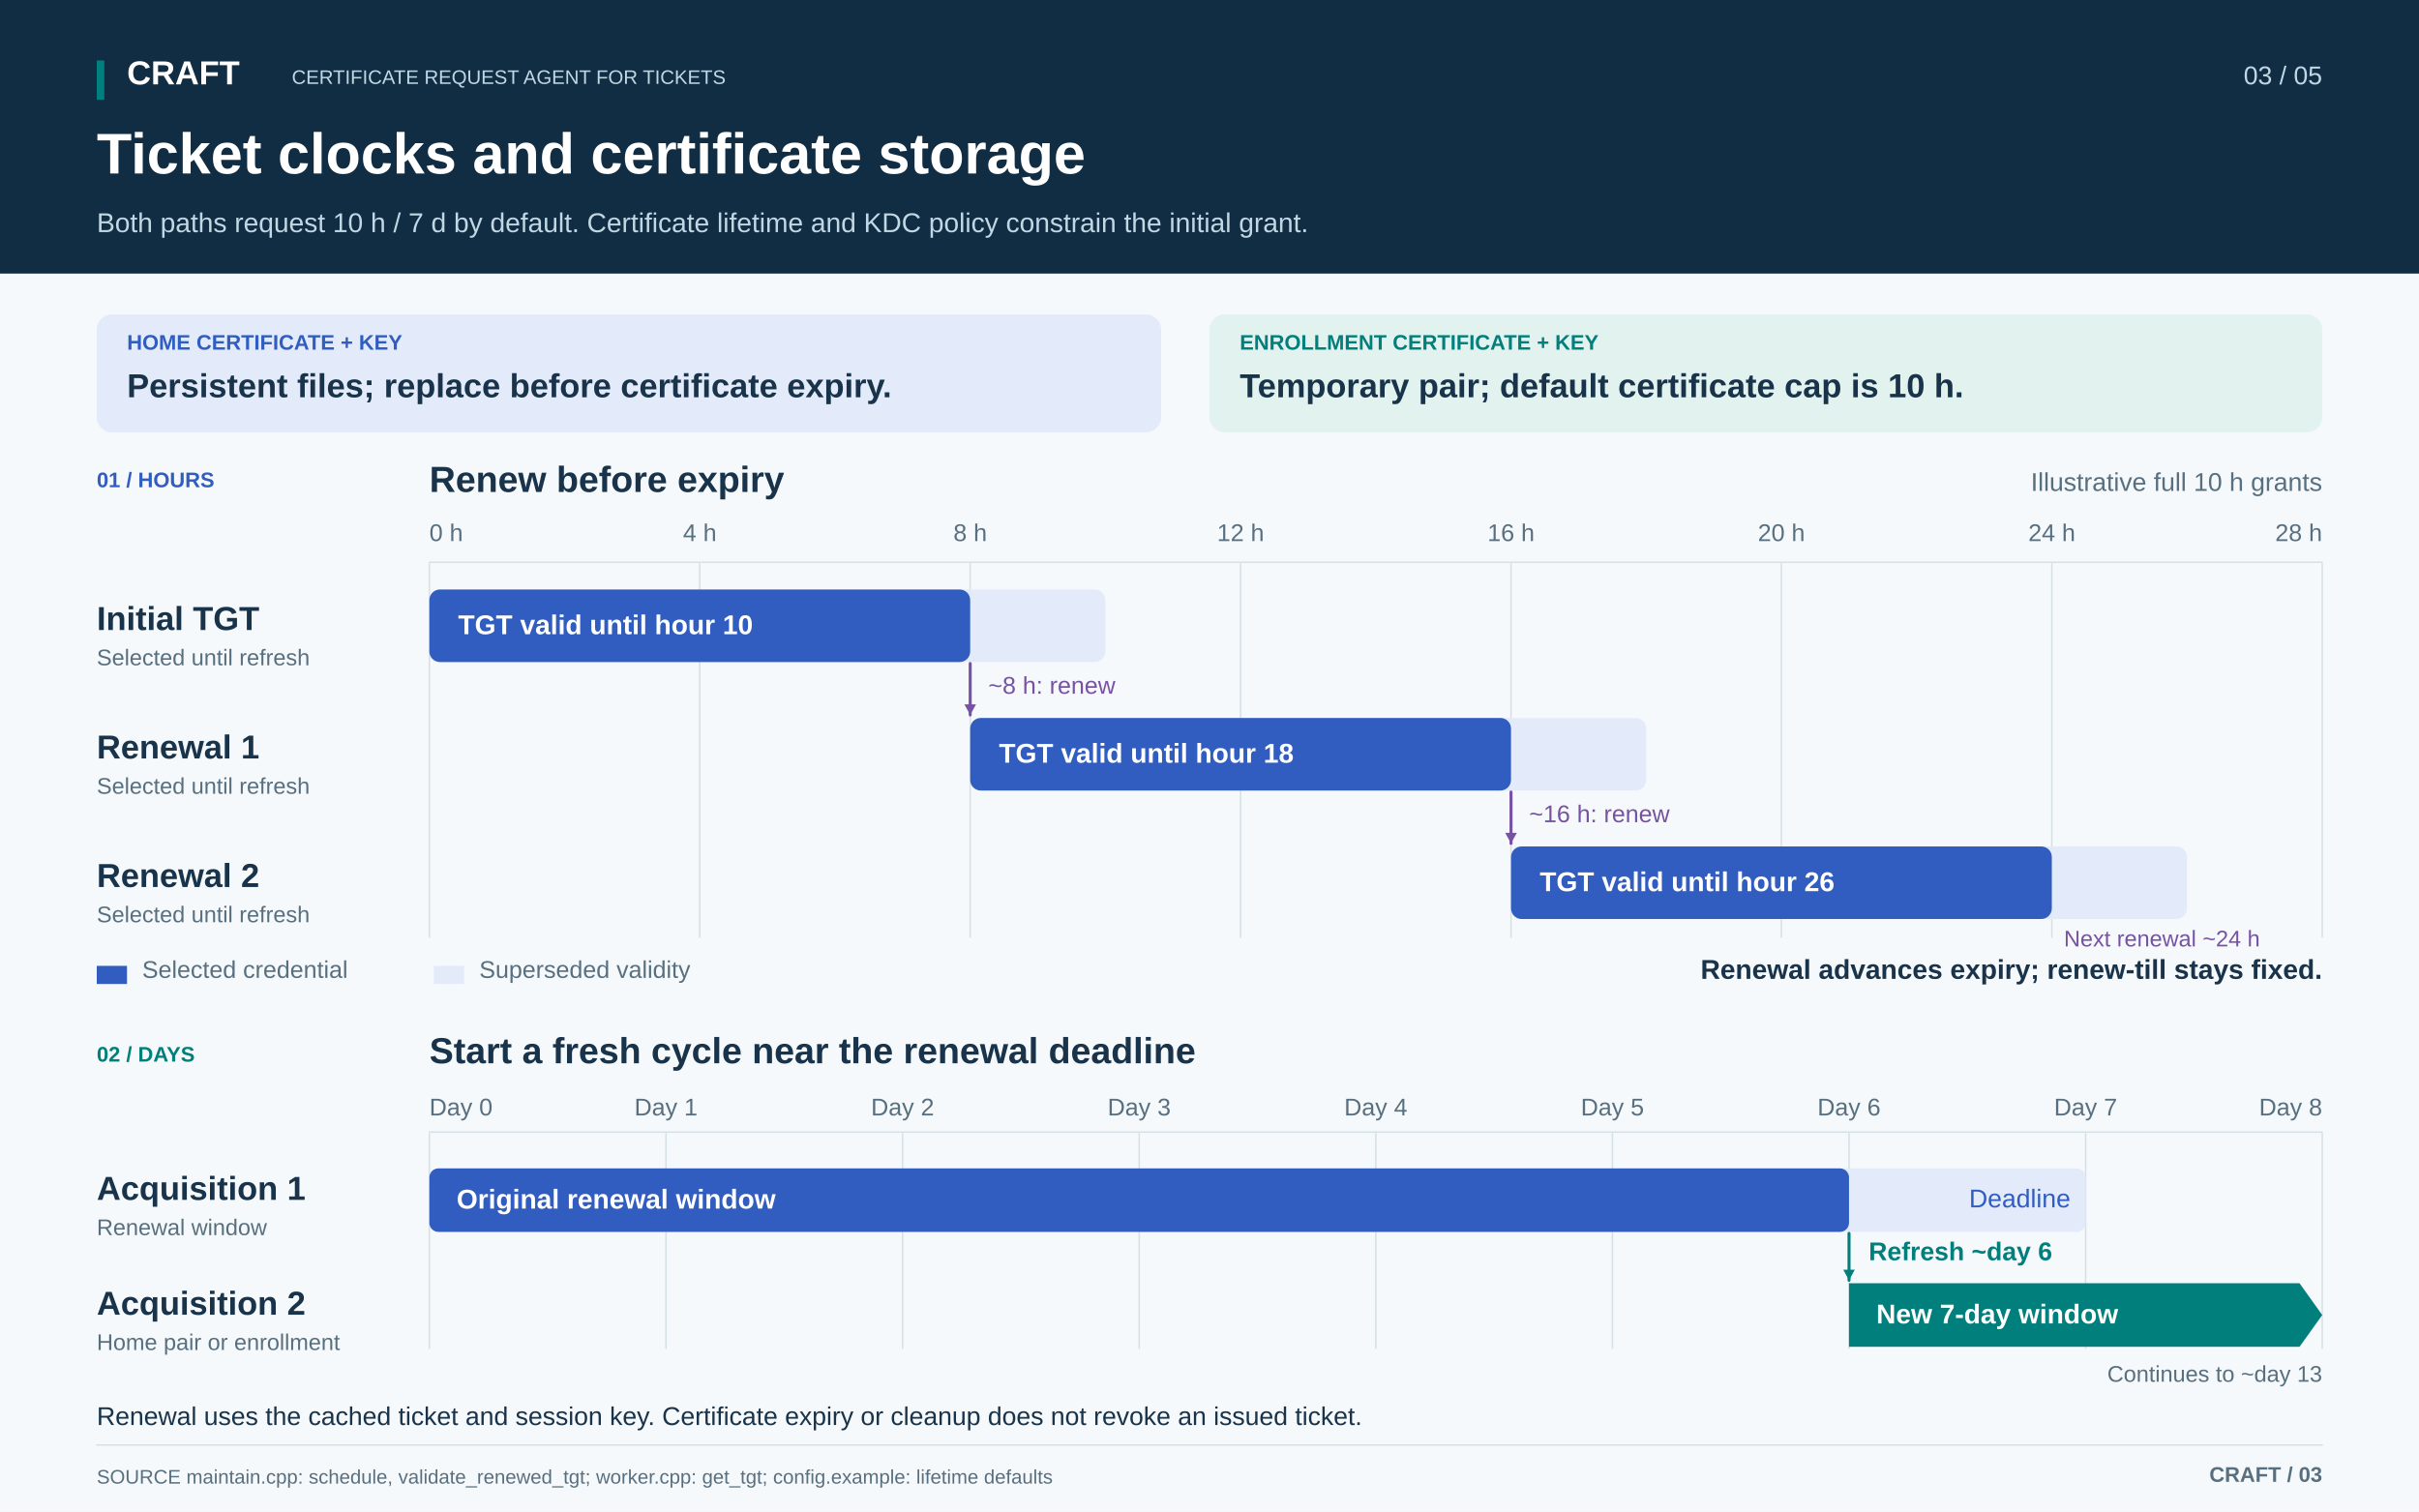
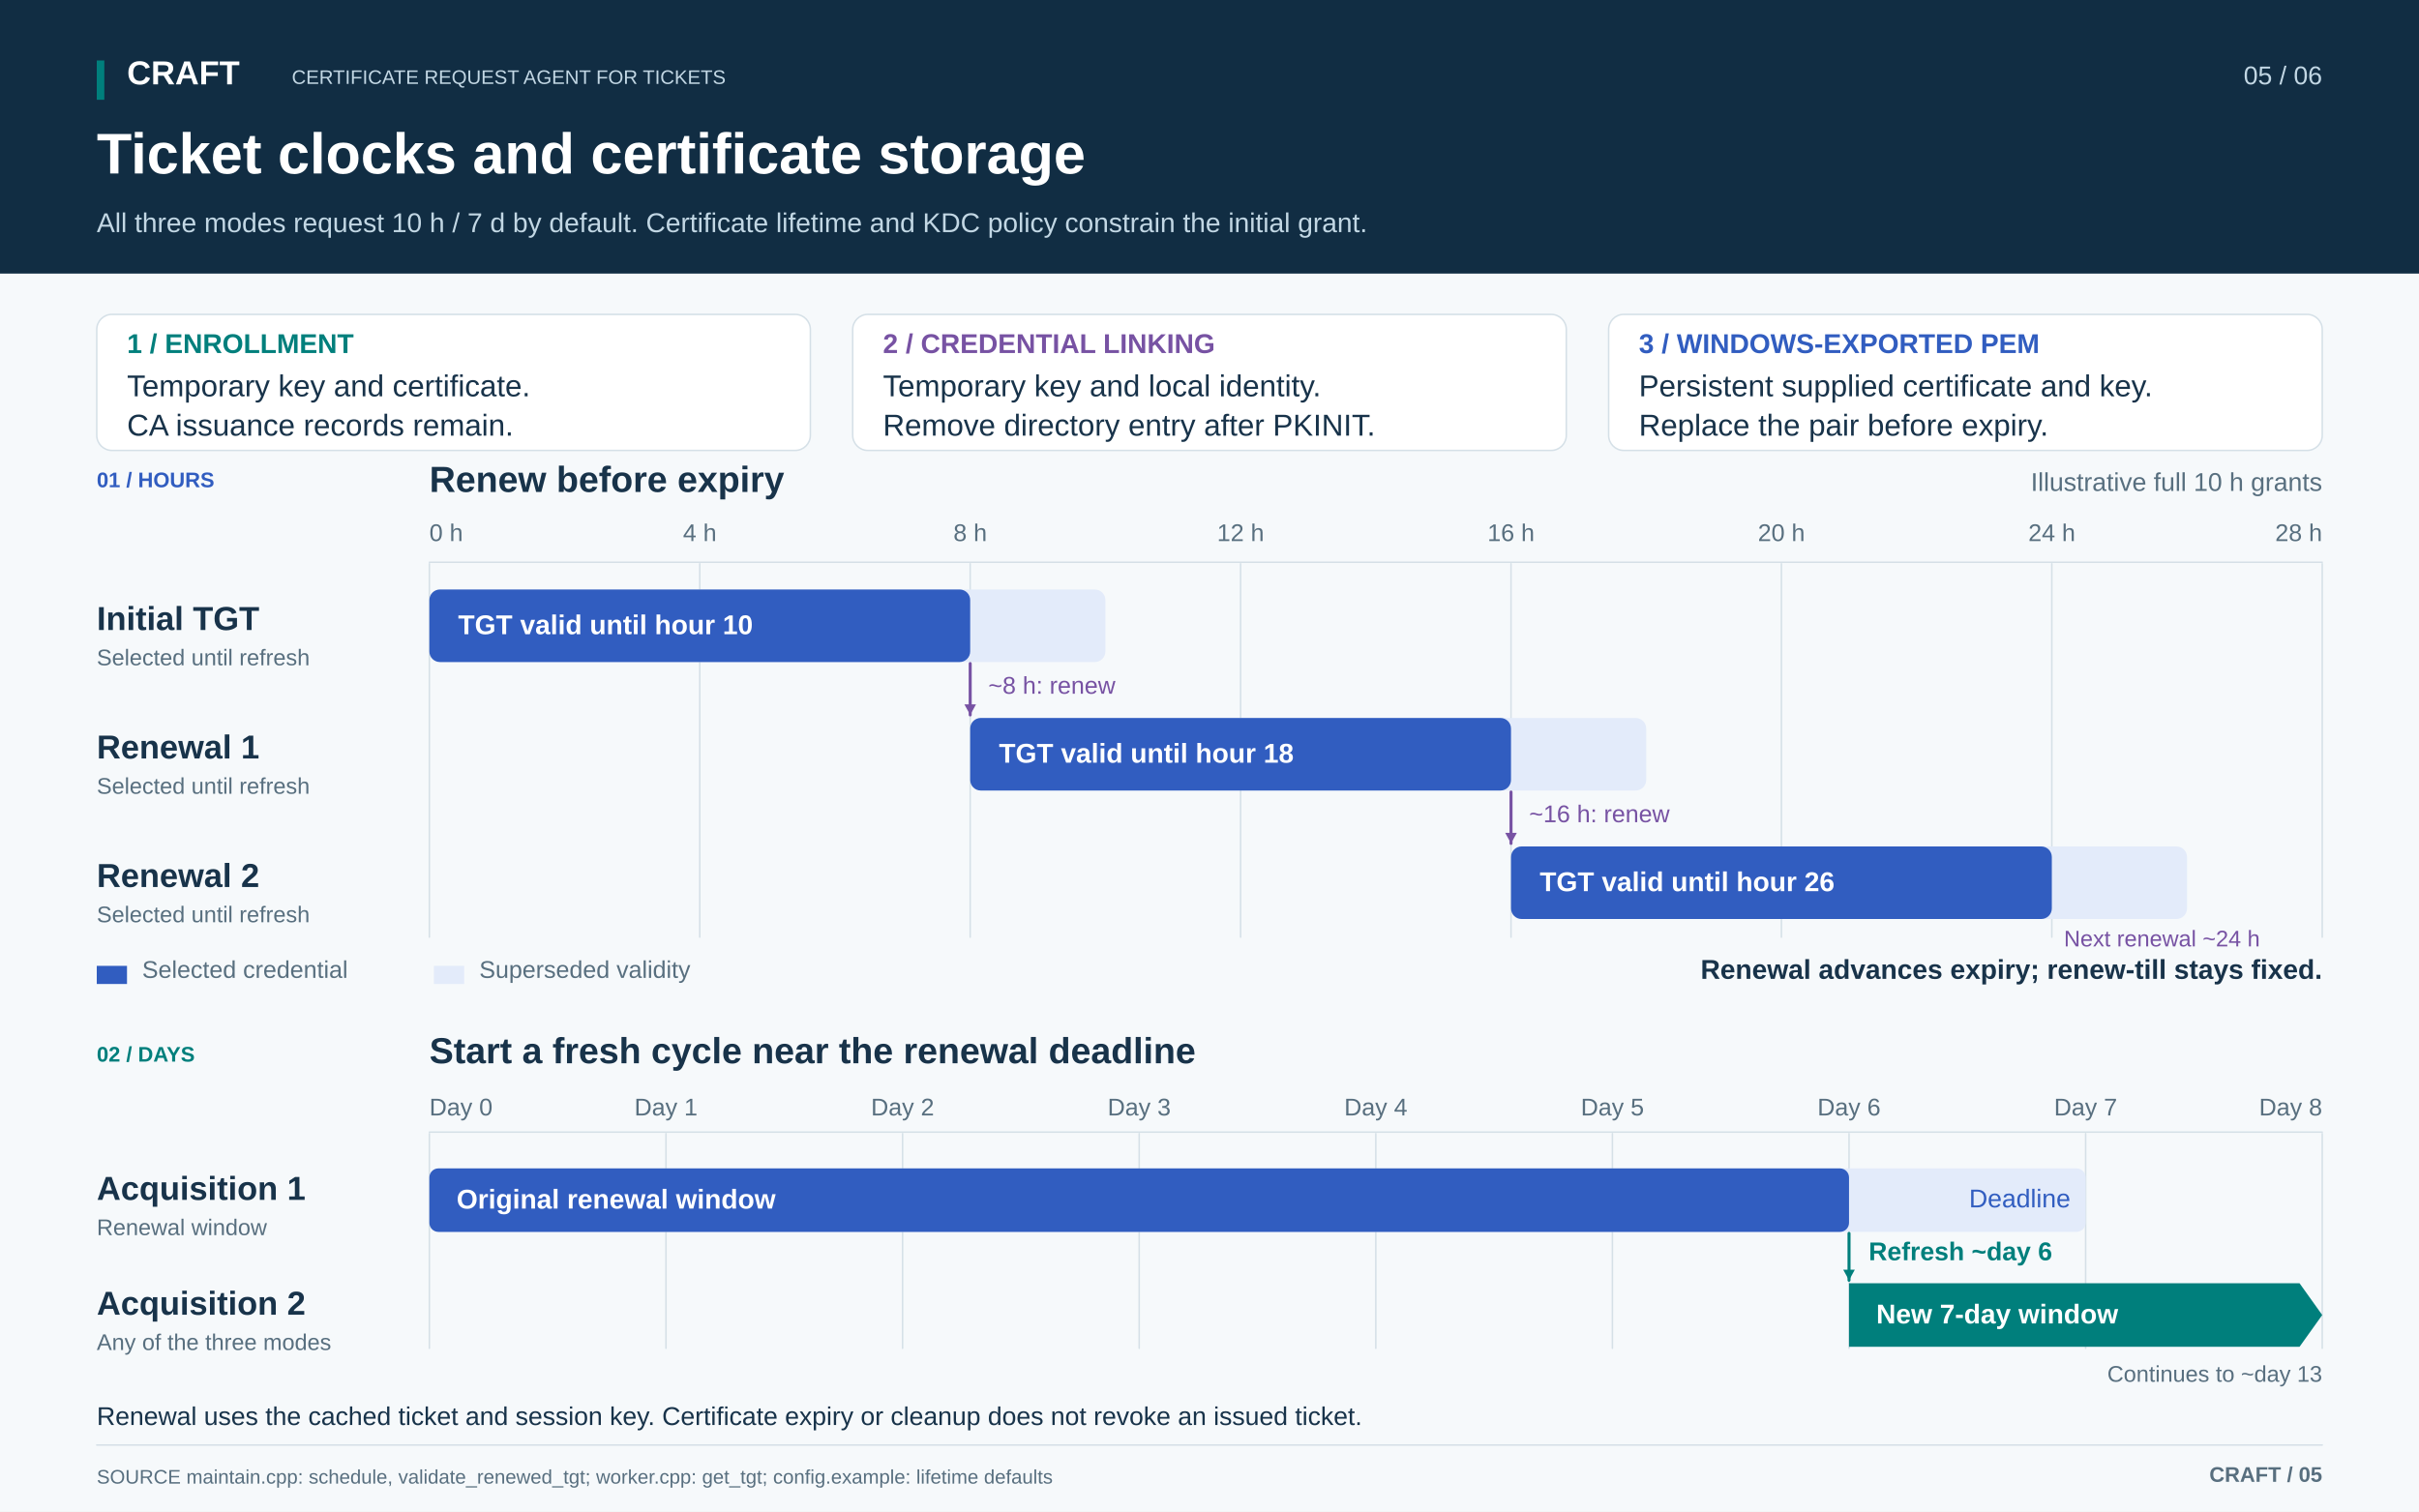
- <svg xmlns="http://www.w3.org/2000/svg" width="1600" height="1000" viewBox="0 0 1600 1000" role="img" aria-labelledby="03-credential-timing-title 03-credential-timing-desc">
+ <svg xmlns="http://www.w3.org/2000/svg" width="1600" height="1000" viewBox="0 0 1600 1000" role="img" aria-labelledby="05-credential-timing-title 05-credential-timing-desc">
  <rect x="0" y="0" width="1600" height="1000" rx="0" fill="#F6F9FB" stroke="none" stroke-width="1" />
  <rect x="0" y="0" width="1600" height="181" rx="0" fill="#112D43" stroke="none" stroke-width="1" />
  <rect x="64" y="40" width="5" height="26" rx="0" fill="#007F7C" stroke="none" stroke-width="1" />
  <text x="84" y="55.82" font-size="22" font-family="'Segoe UI', Arial, sans-serif" fill="#FFFFFF" font-weight="600" text-anchor="start">CRAFT</text>
  <text x="193" y="55.53" font-size="13" font-family="'Segoe UI', Arial, sans-serif" fill="#C2D7E4" font-weight="400" text-anchor="start">CERTIFICATE REQUEST AGENT FOR TICKETS</text>
-   <text x="1536" y="55.77" font-size="17" font-family="'Segoe UI', Arial, sans-serif" fill="#C2D7E4" font-weight="400" text-anchor="end">03 / 05</text>
+   <text x="1536" y="55.77" font-size="17" font-family="'Segoe UI', Arial, sans-serif" fill="#C2D7E4" font-weight="400" text-anchor="end">05 / 06</text>
  <text x="64" y="114.78" font-size="38" font-family="'Segoe UI', Arial, sans-serif" fill="#FFFFFF" font-weight="600" text-anchor="start">Ticket clocks and certificate storage</text>
-   <text x="64" y="153.58" font-size="18" font-family="'Segoe UI', Arial, sans-serif" fill="#C2D7E4" font-weight="400" text-anchor="start">Both paths request 10 h / 7 d by default. Certificate lifetime and KDC policy constrain the initial grant.</text>
-   <rect x="64" y="208" width="704" height="78" rx="10" fill="#E3EBFA" stroke="none" stroke-width="1" />
-   <text x="84" y="231.34" font-size="14" font-family="'Segoe UI', Arial, sans-serif" fill="#315DC0" font-weight="600" text-anchor="start">HOME CERTIFICATE + KEY</text>
-   <text x="84" y="262.82" font-size="22" font-family="'Segoe UI', Arial, sans-serif" fill="#18334A" font-weight="600" text-anchor="start">Persistent files; replace before certificate expiry.</text>
-   <rect x="800" y="208" width="736" height="78" rx="10" fill="#E2F2EF" stroke="none" stroke-width="1" />
-   <text x="820" y="231.34" font-size="14" font-family="'Segoe UI', Arial, sans-serif" fill="#007F7C" font-weight="600" text-anchor="start">ENROLLMENT CERTIFICATE + KEY</text>
-   <text x="820" y="262.82" font-size="22" font-family="'Segoe UI', Arial, sans-serif" fill="#18334A" font-weight="600" text-anchor="start">Temporary pair; default certificate cap is 10 h.</text>
+   <text x="64" y="153.58" font-size="18" font-family="'Segoe UI', Arial, sans-serif" fill="#C2D7E4" font-weight="400" text-anchor="start">All three modes request 10 h / 7 d by default. Certificate lifetime and KDC policy constrain the initial grant.</text>
+   <rect x="64" y="208" width="472" height="90" rx="10" fill="#FFFFFF" stroke="#D5E0E7" stroke-width="1" />
+   <text x="84" y="233.58" font-size="18" font-family="'Segoe UI', Arial, sans-serif" fill="#007F7C" font-weight="600" text-anchor="start">1 / ENROLLMENT</text>
+   <text x="84" y="262.2" font-size="20" font-family="'Segoe UI', Arial, sans-serif" fill="#18334A" font-weight="400" text-anchor="start">Temporary key and certificate.</text>
+   <text x="84" y="288.2" font-size="20" font-family="'Segoe UI', Arial, sans-serif" fill="#18334A" font-weight="400" text-anchor="start">CA issuance records remain.</text>
+   <rect x="564" y="208" width="472" height="90" rx="10" fill="#FFFFFF" stroke="#D5E0E7" stroke-width="1" />
+   <text x="584" y="233.58" font-size="18" font-family="'Segoe UI', Arial, sans-serif" fill="#7752A3" font-weight="600" text-anchor="start">2 / CREDENTIAL LINKING</text>
+   <text x="584" y="262.2" font-size="20" font-family="'Segoe UI', Arial, sans-serif" fill="#18334A" font-weight="400" text-anchor="start">Temporary key and local identity.</text>
+   <text x="584" y="288.2" font-size="20" font-family="'Segoe UI', Arial, sans-serif" fill="#18334A" font-weight="400" text-anchor="start">Remove directory entry after PKINIT.</text>
+   <rect x="1064" y="208" width="472" height="90" rx="10" fill="#FFFFFF" stroke="#D5E0E7" stroke-width="1" />
+   <text x="1084" y="233.58" font-size="18" font-family="'Segoe UI', Arial, sans-serif" fill="#315DC0" font-weight="600" text-anchor="start">3 / WINDOWS-EXPORTED PEM</text>
+   <text x="1084" y="262.2" font-size="20" font-family="'Segoe UI', Arial, sans-serif" fill="#18334A" font-weight="400" text-anchor="start">Persistent supplied certificate and key.</text>
+   <text x="1084" y="288.2" font-size="20" font-family="'Segoe UI', Arial, sans-serif" fill="#18334A" font-weight="400" text-anchor="start">Replace the pair before expiry.</text>
  <text x="64" y="322.34" font-size="14" font-family="'Segoe UI', Arial, sans-serif" fill="#315DC0" font-weight="600" text-anchor="start">01 / HOURS</text>
  <text x="284" y="325.44" font-size="24" font-family="'Segoe UI', Arial, sans-serif" fill="#18334A" font-weight="600" text-anchor="start">Renew before expiry</text>
  <text x="1536" y="324.77" font-size="17" font-family="'Segoe UI', Arial, sans-serif" fill="#586F7F" font-weight="400" text-anchor="end">Illustrative full 10 h grants</text>
  <polyline points="284.0,373 284.0,620" fill="none" stroke="#D5E0E7" stroke-width="1" stroke-linecap="round" stroke-linejoin="round" />
  <text x="284.0" y="357.96" font-size="16" font-family="'Segoe UI', Arial, sans-serif" fill="#586F7F" font-weight="400" text-anchor="start">0 h</text>
  <polyline points="462.857,373 462.857,620" fill="none" stroke="#D5E0E7" stroke-width="1" stroke-linecap="round" stroke-linejoin="round" />
  <text x="462.857" y="357.96" font-size="16" font-family="'Segoe UI', Arial, sans-serif" fill="#586F7F" font-weight="400" text-anchor="middle">4 h</text>
  <polyline points="641.714,373 641.714,620" fill="none" stroke="#D5E0E7" stroke-width="1" stroke-linecap="round" stroke-linejoin="round" />
  <text x="641.714" y="357.96" font-size="16" font-family="'Segoe UI', Arial, sans-serif" fill="#586F7F" font-weight="400" text-anchor="middle">8 h</text>
  <polyline points="820.571,373 820.571,620" fill="none" stroke="#D5E0E7" stroke-width="1" stroke-linecap="round" stroke-linejoin="round" />
  <text x="820.571" y="357.96" font-size="16" font-family="'Segoe UI', Arial, sans-serif" fill="#586F7F" font-weight="400" text-anchor="middle">12 h</text>
  <polyline points="999.429,373 999.429,620" fill="none" stroke="#D5E0E7" stroke-width="1" stroke-linecap="round" stroke-linejoin="round" />
  <text x="999.429" y="357.96" font-size="16" font-family="'Segoe UI', Arial, sans-serif" fill="#586F7F" font-weight="400" text-anchor="middle">16 h</text>
  <polyline points="1178.286,373 1178.286,620" fill="none" stroke="#D5E0E7" stroke-width="1" stroke-linecap="round" stroke-linejoin="round" />
  <text x="1178.286" y="357.96" font-size="16" font-family="'Segoe UI', Arial, sans-serif" fill="#586F7F" font-weight="400" text-anchor="middle">20 h</text>
  <polyline points="1357.143,373 1357.143,620" fill="none" stroke="#D5E0E7" stroke-width="1" stroke-linecap="round" stroke-linejoin="round" />
  <text x="1357.143" y="357.96" font-size="16" font-family="'Segoe UI', Arial, sans-serif" fill="#586F7F" font-weight="400" text-anchor="middle">24 h</text>
  <polyline points="1536.0,373 1536.0,620" fill="none" stroke="#D5E0E7" stroke-width="1" stroke-linecap="round" stroke-linejoin="round" />
  <text x="1536.0" y="357.96" font-size="16" font-family="'Segoe UI', Arial, sans-serif" fill="#586F7F" font-weight="400" text-anchor="end">28 h</text>
  <polyline points="284,372 1536,372" fill="none" stroke="#D5E0E7" stroke-width="1" stroke-linecap="round" stroke-linejoin="round" />
  <text x="64" y="416.82" font-size="22" font-family="'Segoe UI', Arial, sans-serif" fill="#18334A" font-weight="600" text-anchor="start">Initial TGT</text>
  <text x="64" y="440.15" font-size="15" font-family="'Segoe UI', Arial, sans-serif" fill="#586F7F" font-weight="400" text-anchor="start">Selected until refresh</text>
  <rect x="284.0" y="390" width="447.143" height="48" rx="7" fill="#E3EBFA" stroke="none" stroke-width="1" />
  <rect x="284.0" y="390" width="357.714" height="48" rx="7" fill="#315DC0" stroke="none" stroke-width="1" />
  <text x="303.0" y="419.58" font-size="18" font-family="'Segoe UI', Arial, sans-serif" fill="#FFFFFF" font-weight="600" text-anchor="start">TGT valid until hour 10</text>
  <polyline points="641.714,439 641.714,473" fill="none" stroke="#7752A3" stroke-width="2" stroke-linecap="round" stroke-linejoin="round" />
  <polygon points="641.714,473 645.564,466.0 637.864,466.0" fill="#7752A3" />
  <text x="653.714" y="458.96" font-size="16" font-family="'Segoe UI', Arial, sans-serif" fill="#7752A3" font-weight="400" text-anchor="start">~8 h: renew</text>
  <text x="64" y="501.82" font-size="22" font-family="'Segoe UI', Arial, sans-serif" fill="#18334A" font-weight="600" text-anchor="start">Renewal 1</text>
  <text x="64" y="525.15" font-size="15" font-family="'Segoe UI', Arial, sans-serif" fill="#586F7F" font-weight="400" text-anchor="start">Selected until refresh</text>
  <rect x="641.714" y="475" width="447.143" height="48" rx="7" fill="#E3EBFA" stroke="none" stroke-width="1" />
  <rect x="641.714" y="475" width="357.714" height="48" rx="7" fill="#315DC0" stroke="none" stroke-width="1" />
  <text x="660.714" y="504.58" font-size="18" font-family="'Segoe UI', Arial, sans-serif" fill="#FFFFFF" font-weight="600" text-anchor="start">TGT valid until hour 18</text>
  <polyline points="999.429,524 999.429,558" fill="none" stroke="#7752A3" stroke-width="2" stroke-linecap="round" stroke-linejoin="round" />
  <polygon points="999.429,558 1003.279,551.0 995.579,551.0" fill="#7752A3" />
  <text x="1011.429" y="543.96" font-size="16" font-family="'Segoe UI', Arial, sans-serif" fill="#7752A3" font-weight="400" text-anchor="start">~16 h: renew</text>
  <text x="64" y="586.82" font-size="22" font-family="'Segoe UI', Arial, sans-serif" fill="#18334A" font-weight="600" text-anchor="start">Renewal 2</text>
  <text x="64" y="610.15" font-size="15" font-family="'Segoe UI', Arial, sans-serif" fill="#586F7F" font-weight="400" text-anchor="start">Selected until refresh</text>
  <rect x="999.429" y="560" width="447.143" height="48" rx="7" fill="#E3EBFA" stroke="none" stroke-width="1" />
  <rect x="999.429" y="560" width="357.714" height="48" rx="7" fill="#315DC0" stroke="none" stroke-width="1" />
  <text x="1018.429" y="589.58" font-size="18" font-family="'Segoe UI', Arial, sans-serif" fill="#FFFFFF" font-weight="600" text-anchor="start">TGT valid until hour 26</text>
  <text x="1365.143" y="626.15" font-size="15" font-family="'Segoe UI', Arial, sans-serif" fill="#7752A3" font-weight="400" text-anchor="start">Next renewal ~24 h</text>
  <rect x="64" y="639" width="20" height="12" rx="0" fill="#315DC0" stroke="none" stroke-width="1" />
  <text x="94" y="646.96" font-size="16" font-family="'Segoe UI', Arial, sans-serif" fill="#586F7F" font-weight="400" text-anchor="start">Selected credential</text>
  <rect x="287" y="639" width="20" height="12" rx="0" fill="#E3EBFA" stroke="none" stroke-width="1" />
  <text x="317" y="646.96" font-size="16" font-family="'Segoe UI', Arial, sans-serif" fill="#586F7F" font-weight="400" text-anchor="start">Superseded validity</text>
  <text x="1536" y="647.58" font-size="18" font-family="'Segoe UI', Arial, sans-serif" fill="#18334A" font-weight="600" text-anchor="end">Renewal advances expiry; renew-till stays fixed.</text>
  <text x="64" y="702.34" font-size="14" font-family="'Segoe UI', Arial, sans-serif" fill="#007F7C" font-weight="600" text-anchor="start">02 / DAYS</text>
  <text x="284" y="703.44" font-size="24" font-family="'Segoe UI', Arial, sans-serif" fill="#18334A" font-weight="600" text-anchor="start">Start a fresh cycle near the renewal deadline</text>
  <polyline points="284.0,750 284.0,892" fill="none" stroke="#D5E0E7" stroke-width="1" stroke-linecap="round" stroke-linejoin="round" />
  <text x="284.0" y="737.96" font-size="16" font-family="'Segoe UI', Arial, sans-serif" fill="#586F7F" font-weight="400" text-anchor="start">Day 0</text>
  <polyline points="440.5,750 440.5,892" fill="none" stroke="#D5E0E7" stroke-width="1" stroke-linecap="round" stroke-linejoin="round" />
  <text x="440.5" y="737.96" font-size="16" font-family="'Segoe UI', Arial, sans-serif" fill="#586F7F" font-weight="400" text-anchor="middle">Day 1</text>
  <polyline points="597.0,750 597.0,892" fill="none" stroke="#D5E0E7" stroke-width="1" stroke-linecap="round" stroke-linejoin="round" />
  <text x="597.0" y="737.96" font-size="16" font-family="'Segoe UI', Arial, sans-serif" fill="#586F7F" font-weight="400" text-anchor="middle">Day 2</text>
  <polyline points="753.5,750 753.5,892" fill="none" stroke="#D5E0E7" stroke-width="1" stroke-linecap="round" stroke-linejoin="round" />
  <text x="753.5" y="737.96" font-size="16" font-family="'Segoe UI', Arial, sans-serif" fill="#586F7F" font-weight="400" text-anchor="middle">Day 3</text>
  <polyline points="910.0,750 910.0,892" fill="none" stroke="#D5E0E7" stroke-width="1" stroke-linecap="round" stroke-linejoin="round" />
  <text x="910.0" y="737.96" font-size="16" font-family="'Segoe UI', Arial, sans-serif" fill="#586F7F" font-weight="400" text-anchor="middle">Day 4</text>
  <polyline points="1066.5,750 1066.5,892" fill="none" stroke="#D5E0E7" stroke-width="1" stroke-linecap="round" stroke-linejoin="round" />
  <text x="1066.5" y="737.96" font-size="16" font-family="'Segoe UI', Arial, sans-serif" fill="#586F7F" font-weight="400" text-anchor="middle">Day 5</text>
  <polyline points="1223.0,750 1223.0,892" fill="none" stroke="#D5E0E7" stroke-width="1" stroke-linecap="round" stroke-linejoin="round" />
  <text x="1223.0" y="737.96" font-size="16" font-family="'Segoe UI', Arial, sans-serif" fill="#586F7F" font-weight="400" text-anchor="middle">Day 6</text>
  <polyline points="1379.5,750 1379.5,892" fill="none" stroke="#D5E0E7" stroke-width="1" stroke-linecap="round" stroke-linejoin="round" />
  <text x="1379.5" y="737.96" font-size="16" font-family="'Segoe UI', Arial, sans-serif" fill="#586F7F" font-weight="400" text-anchor="middle">Day 7</text>
  <polyline points="1536.0,750 1536.0,892" fill="none" stroke="#D5E0E7" stroke-width="1" stroke-linecap="round" stroke-linejoin="round" />
  <text x="1536.0" y="737.96" font-size="16" font-family="'Segoe UI', Arial, sans-serif" fill="#586F7F" font-weight="400" text-anchor="end">Day 8</text>
  <polyline points="284,749 1536,749" fill="none" stroke="#D5E0E7" stroke-width="1" stroke-linecap="round" stroke-linejoin="round" />
  <text x="64" y="793.82" font-size="22" font-family="'Segoe UI', Arial, sans-serif" fill="#18334A" font-weight="600" text-anchor="start">Acquisition 1</text>
  <text x="64" y="817.15" font-size="15" font-family="'Segoe UI', Arial, sans-serif" fill="#586F7F" font-weight="400" text-anchor="start">Renewal window</text>
  <rect x="284.0" y="773" width="1095.5" height="42" rx="6" fill="#E3EBFA" stroke="none" stroke-width="1" />
  <rect x="284.0" y="773" width="939.0" height="42" rx="6" fill="#315DC0" stroke="none" stroke-width="1" />
  <text x="302.0" y="799.58" font-size="18" font-family="'Segoe UI', Arial, sans-serif" fill="#FFFFFF" font-weight="600" text-anchor="start">Original renewal window</text>
  <text x="1369.5" y="798.77" font-size="17" font-family="'Segoe UI', Arial, sans-serif" fill="#315DC0" font-weight="400" text-anchor="end">Deadline</text>
  <polyline points="1223.0,816 1223.0,847" fill="none" stroke="#007F7C" stroke-width="2" stroke-linecap="round" stroke-linejoin="round" />
  <polygon points="1223.0,847 1226.85,840.0 1219.15,840.0" fill="#007F7C" />
  <text x="1236.0" y="833.77" font-size="17" font-family="'Segoe UI', Arial, sans-serif" fill="#007F7C" font-weight="600" text-anchor="start">Refresh ~day 6</text>
  <text x="64" y="869.82" font-size="22" font-family="'Segoe UI', Arial, sans-serif" fill="#18334A" font-weight="600" text-anchor="start">Acquisition 2</text>
-   <text x="64" y="893.15" font-size="15" font-family="'Segoe UI', Arial, sans-serif" fill="#586F7F" font-weight="400" text-anchor="start">Home pair or enrollment</text>
+   <text x="64" y="893.15" font-size="15" font-family="'Segoe UI', Arial, sans-serif" fill="#586F7F" font-weight="400" text-anchor="start">Any of the three modes</text>
  <polygon points="1223.0,849 1521,849 1536,870 1521,891 1223.0,891" fill="#007F7C" />
  <text x="1241.0" y="875.58" font-size="18" font-family="'Segoe UI', Arial, sans-serif" fill="#FFFFFF" font-weight="600" text-anchor="start">New 7-day window</text>
  <text x="1536" y="914.15" font-size="15" font-family="'Segoe UI', Arial, sans-serif" fill="#586F7F" font-weight="400" text-anchor="end">Continues to ~day 13</text>
  <text x="64" y="942.77" font-size="17" font-family="'Segoe UI', Arial, sans-serif" fill="#18334A" font-weight="400" text-anchor="start">Renewal uses the cached ticket and session key. Certificate expiry or cleanup does not revoke an issued ticket.</text>
  <polyline points="64,956 1536,956" fill="none" stroke="#D5E0E7" stroke-width="1" stroke-linecap="round" stroke-linejoin="round" />
  <text x="64" y="981.53" font-size="13" font-family="'Segoe UI', Arial, sans-serif" fill="#586F7F" font-weight="400" text-anchor="start">SOURCE  maintain.cpp: schedule, validate_renewed_tgt; worker.cpp: get_tgt; config.example: lifetime defaults</text>
-   <text x="1536" y="980.34" font-size="14" font-family="'Segoe UI', Arial, sans-serif" fill="#586F7F" font-weight="600" text-anchor="end">CRAFT  /  03</text>
+   <text x="1536" y="980.34" font-size="14" font-family="'Segoe UI', Arial, sans-serif" fill="#586F7F" font-weight="600" text-anchor="end">CRAFT  /  05</text>
</svg>
